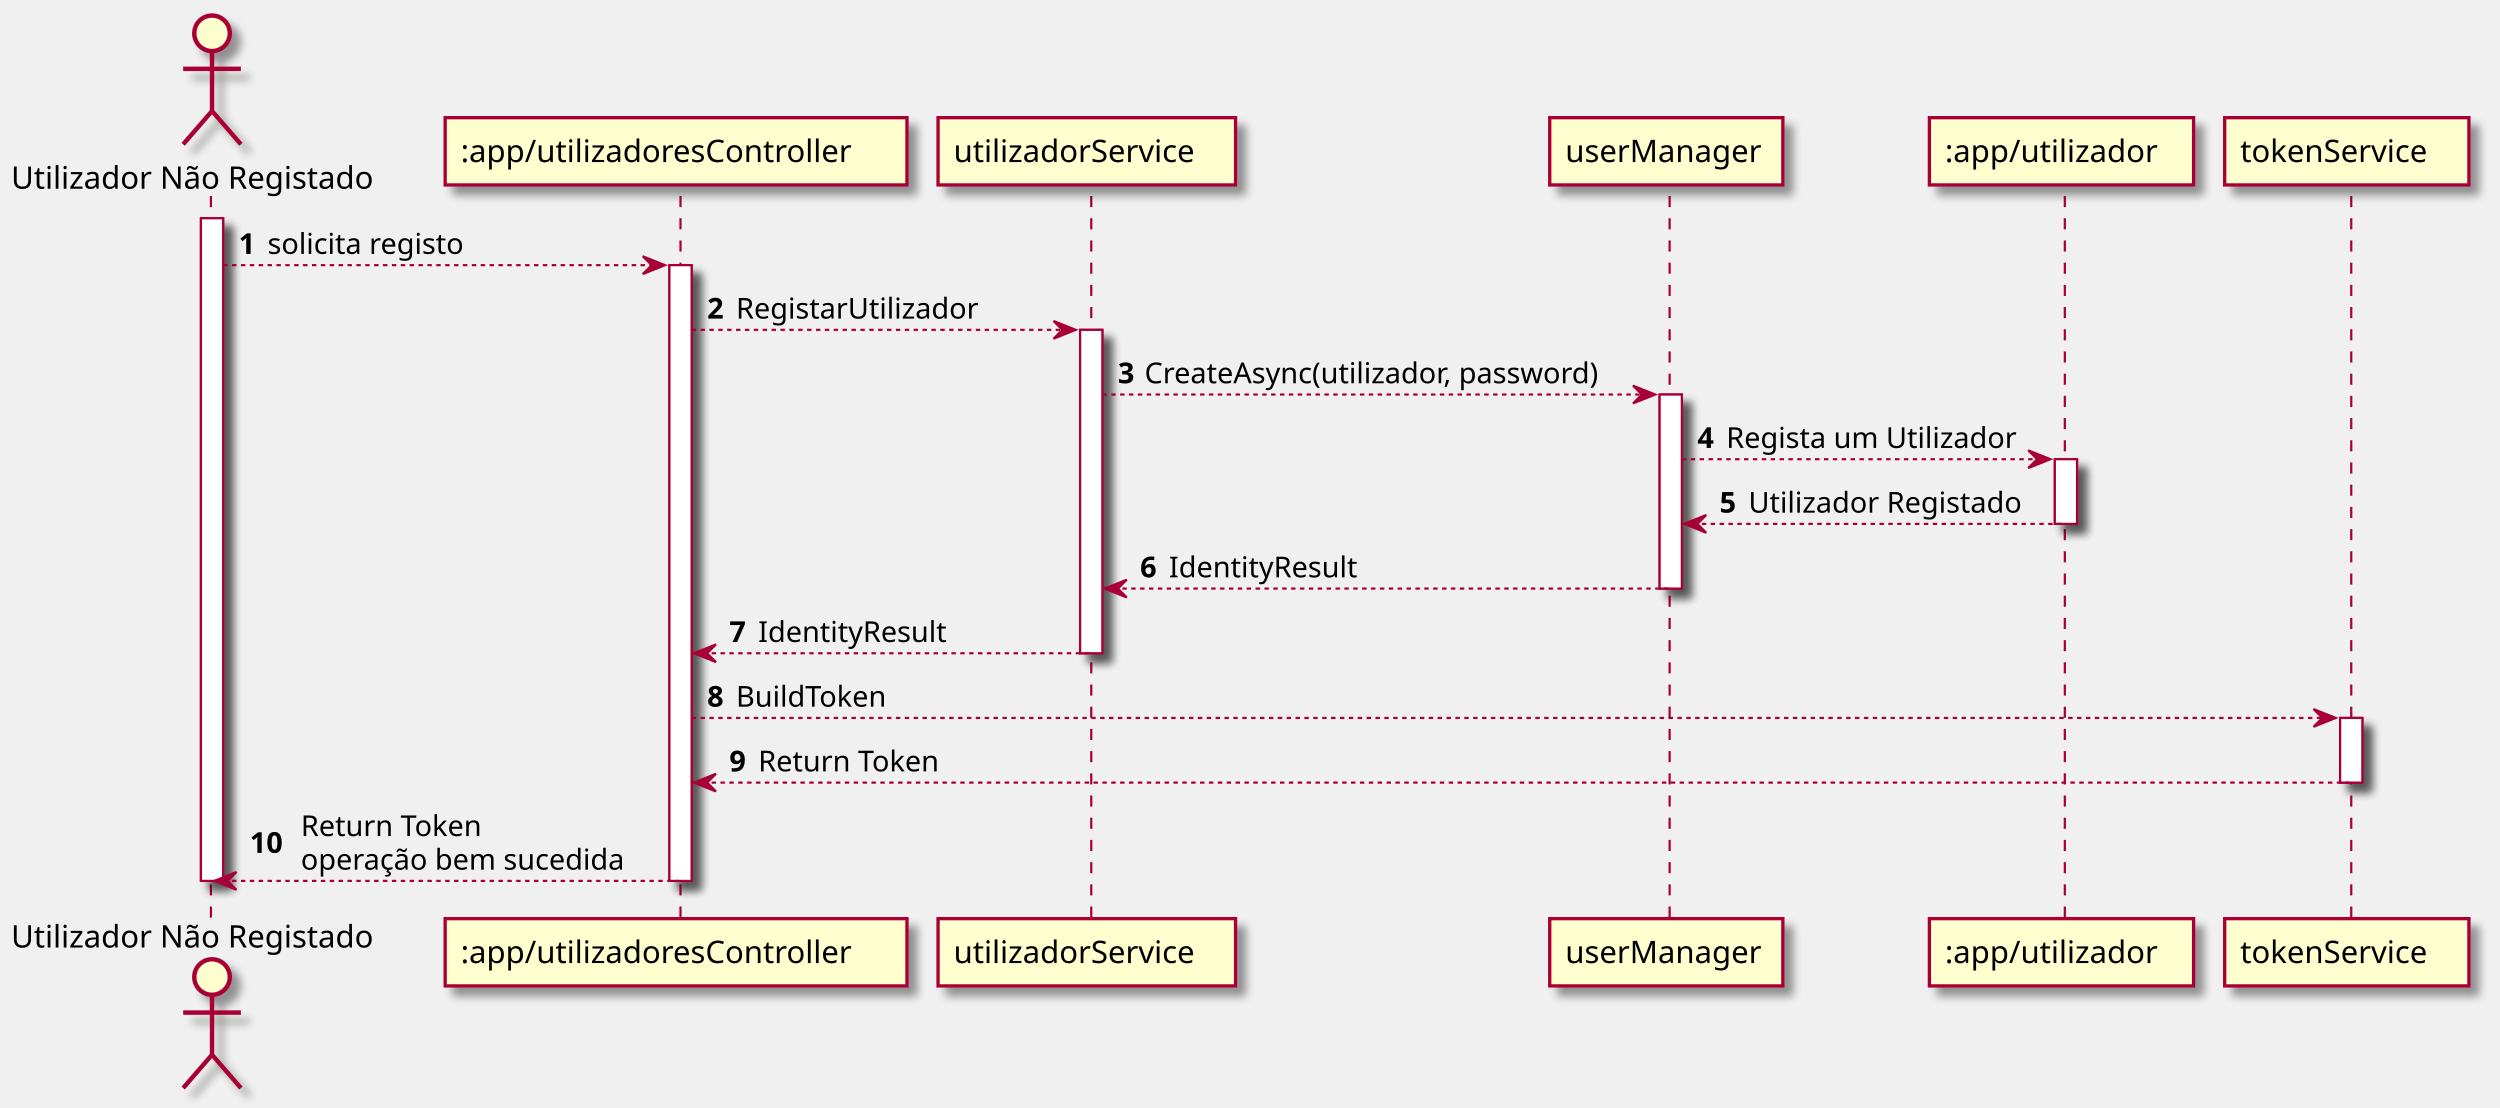
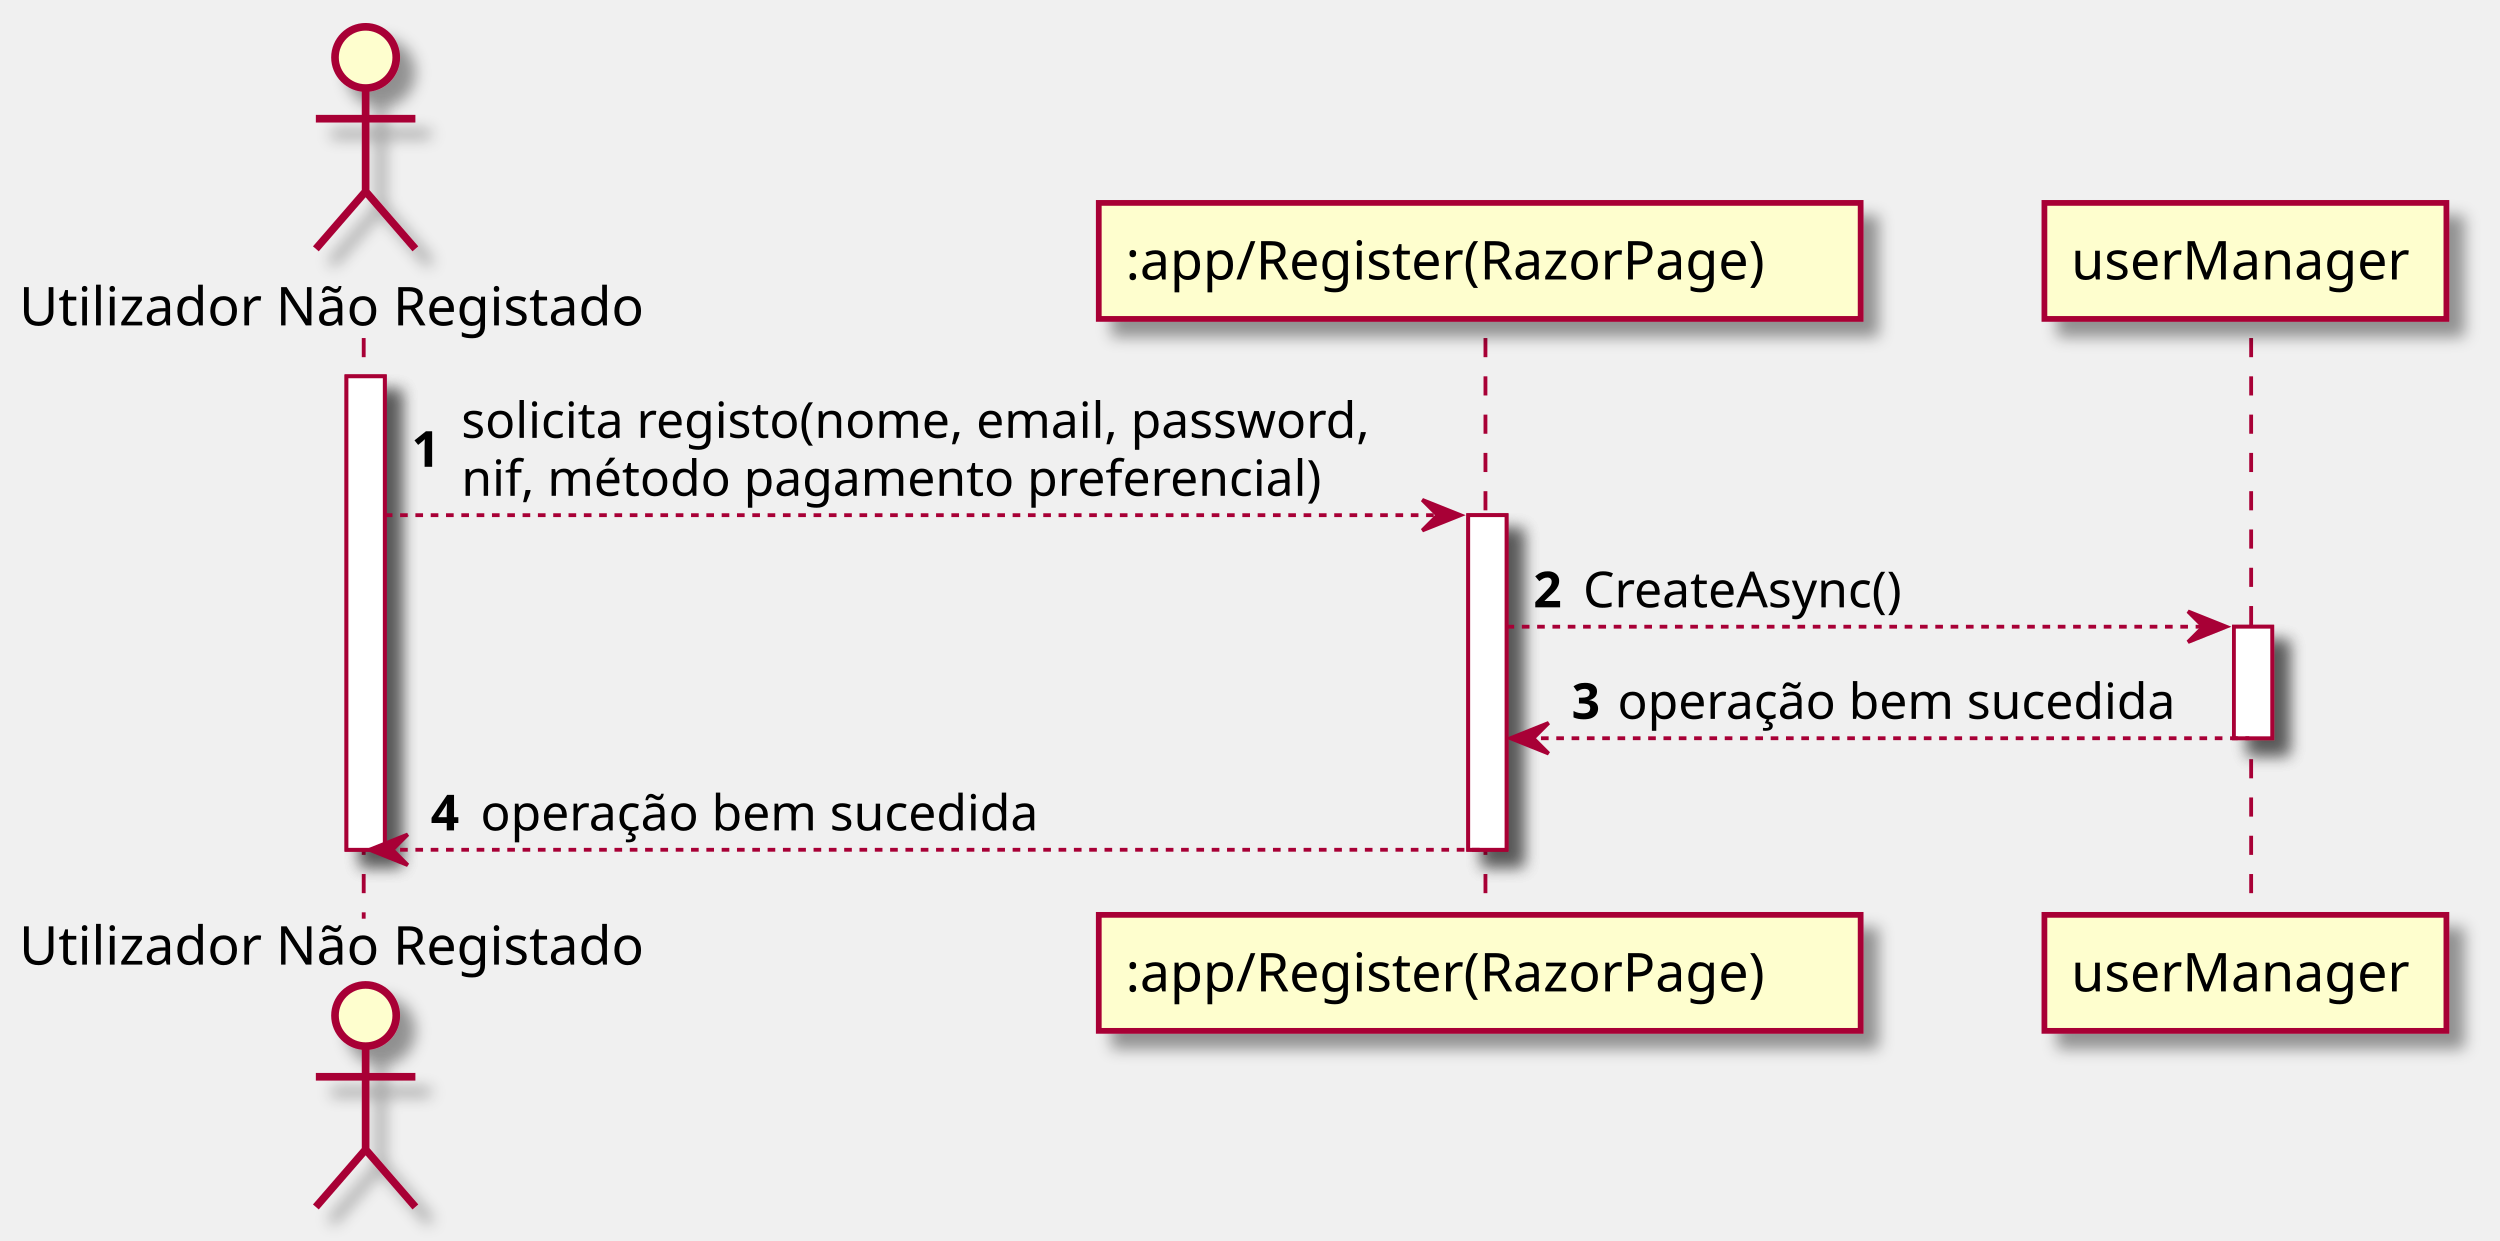
- <svg xmlns="http://www.w3.org/2000/svg" contentScriptType="application/ecmascript" contentStyleType="text/css" height="499px" preserveAspectRatio="none" style="width:1126px;height:499px;" version="1.1" viewBox="0 0 1126 499" width="1126px" zoomAndPan="magnify">
+ <svg xmlns="http://www.w3.org/2000/svg" contentScriptType="application/ecmascript" contentStyleType="text/css" height="324px" preserveAspectRatio="none" style="width:653px;height:324px;" version="1.1" viewBox="0 0 653 324" width="653px" zoomAndPan="magnify">
  <defs>
-     <filter height="300%" id="fmeeaybenq8wi" width="300%" x="-1" y="-1">
+     <filter height="300%" id="f1l2fj9vv9wjxq" width="300%" x="-1" y="-1">
      <feGaussianBlur result="blurOut" stdDeviation="2.0" />
      <feColorMatrix in="blurOut" result="blurOut2" type="matrix" values="0 0 0 0 0 0 0 0 0 0 0 0 0 0 0 0 0 0 .4 0" />
      <feOffset dx="4.0" dy="4.0" in="blurOut2" result="blurOut3" />
      <feBlend in="SourceGraphic" in2="blurOut3" mode="normal" />
    </filter>
  </defs>
  <g>
-     <rect fill="#FFFFFF" filter="url(#fmeeaybenq8wi)" height="298.461" style="stroke:#A80036;stroke-width:1.0;" width="10" x="90.5" y="98.297" />
-     <rect fill="#FFFFFF" filter="url(#fmeeaybenq8wi)" height="277.328" style="stroke:#A80036;stroke-width:1.0;" width="10" x="301.5" y="119.43" />
-     <rect fill="#FFFFFF" filter="url(#fmeeaybenq8wi)" height="145.664" style="stroke:#A80036;stroke-width:1.0;" width="10" x="486.5" y="148.562" />
-     <rect fill="#FFFFFF" filter="url(#fmeeaybenq8wi)" height="87.398" style="stroke:#A80036;stroke-width:1.0;" width="10" x="747.5" y="177.695" />
-     <rect fill="#FFFFFF" filter="url(#fmeeaybenq8wi)" height="29.133" style="stroke:#A80036;stroke-width:1.0;" width="10" x="925.5" y="206.828" />
-     <rect fill="#FFFFFF" filter="url(#fmeeaybenq8wi)" height="29.133" style="stroke:#A80036;stroke-width:1.0;" width="10" x="1054" y="323.359" />
-     <line style="stroke:#A80036;stroke-width:1.0;stroke-dasharray:5.0,5.0;" x1="95" x2="95" y1="88.297" y2="414.758" />
-     <line style="stroke:#A80036;stroke-width:1.0;stroke-dasharray:5.0,5.0;" x1="306.5" x2="306.5" y1="88.297" y2="414.758" />
-     <line style="stroke:#A80036;stroke-width:1.0;stroke-dasharray:5.0,5.0;" x1="491.5" x2="491.5" y1="88.297" y2="414.758" />
-     <line style="stroke:#A80036;stroke-width:1.0;stroke-dasharray:5.0,5.0;" x1="752" x2="752" y1="88.297" y2="414.758" />
-     <line style="stroke:#A80036;stroke-width:1.0;stroke-dasharray:5.0,5.0;" x1="930" x2="930" y1="88.297" y2="414.758" />
-     <line style="stroke:#A80036;stroke-width:1.0;stroke-dasharray:5.0,5.0;" x1="1059" x2="1059" y1="88.297" y2="414.758" />
+     <rect fill="#FFFFFF" filter="url(#f1l2fj9vv9wjxq)" height="123.664" style="stroke:#A80036;stroke-width:1.0;" width="10" x="90.5" y="98.297" />
+     <rect fill="#FFFFFF" filter="url(#f1l2fj9vv9wjxq)" height="87.398" style="stroke:#A80036;stroke-width:1.0;" width="10" x="383.5" y="134.562" />
+     <rect fill="#FFFFFF" filter="url(#f1l2fj9vv9wjxq)" height="29.133" style="stroke:#A80036;stroke-width:1.0;" width="10" x="583.5" y="163.695" />
+     <line style="stroke:#A80036;stroke-width:1.0;stroke-dasharray:5.0,5.0;" x1="95" x2="95" y1="88.297" y2="239.961" />
+     <line style="stroke:#A80036;stroke-width:1.0;stroke-dasharray:5.0,5.0;" x1="388" x2="388" y1="88.297" y2="239.961" />
+     <line style="stroke:#A80036;stroke-width:1.0;stroke-dasharray:5.0,5.0;" x1="588" x2="588" y1="88.297" y2="239.961" />
    <text fill="#000000" font-family="sans-serif" font-size="14" lengthAdjust="spacing" textLength="175" x="5" y="84.995">Utilizador Não Registado</text>
-     <ellipse cx="95.5" cy="15" fill="#FEFECE" filter="url(#fmeeaybenq8wi)" rx="8" ry="8" style="stroke:#A80036;stroke-width:2.0;" />
-     <path d="M95.5,23 L95.5,50 M82.5,31 L108.5,31 M95.5,50 L82.5,65 M95.5,50 L108.5,65 " fill="none" filter="url(#fmeeaybenq8wi)" style="stroke:#A80036;stroke-width:2.0;" />
-     <text fill="#000000" font-family="sans-serif" font-size="14" lengthAdjust="spacing" textLength="175" x="5" y="426.753">Utilizador Não Registado</text>
-     <ellipse cx="95.5" cy="440.055" fill="#FEFECE" filter="url(#fmeeaybenq8wi)" rx="8" ry="8" style="stroke:#A80036;stroke-width:2.0;" />
-     <path d="M95.5,448.055 L95.5,475.055 M82.5,456.055 L108.5,456.055 M95.5,475.055 L82.5,490.055 M95.5,475.055 L108.5,490.055 " fill="none" filter="url(#fmeeaybenq8wi)" style="stroke:#A80036;stroke-width:2.0;" />
-     <rect fill="#FEFECE" filter="url(#fmeeaybenq8wi)" height="30.297" style="stroke:#A80036;stroke-width:1.5;" width="208" x="200.5" y="53" />
-     <text fill="#000000" font-family="sans-serif" font-size="14" lengthAdjust="spacing" textLength="194" x="207.5" y="72.995">:app/utilizadoresController</text>
-     <rect fill="#FEFECE" filter="url(#fmeeaybenq8wi)" height="30.297" style="stroke:#A80036;stroke-width:1.5;" width="208" x="200.5" y="413.758" />
-     <text fill="#000000" font-family="sans-serif" font-size="14" lengthAdjust="spacing" textLength="194" x="207.5" y="433.753">:app/utilizadoresController</text>
-     <rect fill="#FEFECE" filter="url(#fmeeaybenq8wi)" height="30.297" style="stroke:#A80036;stroke-width:1.5;" width="134" x="422.5" y="53" />
-     <text fill="#000000" font-family="sans-serif" font-size="14" lengthAdjust="spacing" textLength="120" x="429.5" y="72.995">utilizadorService</text>
-     <rect fill="#FEFECE" filter="url(#fmeeaybenq8wi)" height="30.297" style="stroke:#A80036;stroke-width:1.5;" width="134" x="422.5" y="413.758" />
-     <text fill="#000000" font-family="sans-serif" font-size="14" lengthAdjust="spacing" textLength="120" x="429.5" y="433.753">utilizadorService</text>
-     <rect fill="#FEFECE" filter="url(#fmeeaybenq8wi)" height="30.297" style="stroke:#A80036;stroke-width:1.5;" width="105" x="698" y="53" />
-     <text fill="#000000" font-family="sans-serif" font-size="14" lengthAdjust="spacing" textLength="91" x="705" y="72.995">userManager</text>
-     <rect fill="#FEFECE" filter="url(#fmeeaybenq8wi)" height="30.297" style="stroke:#A80036;stroke-width:1.5;" width="105" x="698" y="413.758" />
-     <text fill="#000000" font-family="sans-serif" font-size="14" lengthAdjust="spacing" textLength="91" x="705" y="433.753">userManager</text>
-     <rect fill="#FEFECE" filter="url(#fmeeaybenq8wi)" height="30.297" style="stroke:#A80036;stroke-width:1.5;" width="119" x="869" y="53" />
-     <text fill="#000000" font-family="sans-serif" font-size="14" lengthAdjust="spacing" textLength="105" x="876" y="72.995">:app/utilizador</text>
-     <rect fill="#FEFECE" filter="url(#fmeeaybenq8wi)" height="30.297" style="stroke:#A80036;stroke-width:1.5;" width="119" x="869" y="413.758" />
-     <text fill="#000000" font-family="sans-serif" font-size="14" lengthAdjust="spacing" textLength="105" x="876" y="433.753">:app/utilizador</text>
-     <rect fill="#FEFECE" filter="url(#fmeeaybenq8wi)" height="30.297" style="stroke:#A80036;stroke-width:1.5;" width="110" x="1002" y="53" />
-     <text fill="#000000" font-family="sans-serif" font-size="14" lengthAdjust="spacing" textLength="96" x="1009" y="72.995">tokenService</text>
-     <rect fill="#FEFECE" filter="url(#fmeeaybenq8wi)" height="30.297" style="stroke:#A80036;stroke-width:1.5;" width="110" x="1002" y="413.758" />
-     <text fill="#000000" font-family="sans-serif" font-size="14" lengthAdjust="spacing" textLength="96" x="1009" y="433.753">tokenService</text>
-     <rect fill="#FFFFFF" filter="url(#fmeeaybenq8wi)" height="298.461" style="stroke:#A80036;stroke-width:1.0;" width="10" x="90.5" y="98.297" />
-     <rect fill="#FFFFFF" filter="url(#fmeeaybenq8wi)" height="277.328" style="stroke:#A80036;stroke-width:1.0;" width="10" x="301.5" y="119.43" />
-     <rect fill="#FFFFFF" filter="url(#fmeeaybenq8wi)" height="145.664" style="stroke:#A80036;stroke-width:1.0;" width="10" x="486.5" y="148.562" />
-     <rect fill="#FFFFFF" filter="url(#fmeeaybenq8wi)" height="87.398" style="stroke:#A80036;stroke-width:1.0;" width="10" x="747.5" y="177.695" />
-     <rect fill="#FFFFFF" filter="url(#fmeeaybenq8wi)" height="29.133" style="stroke:#A80036;stroke-width:1.0;" width="10" x="925.5" y="206.828" />
-     <rect fill="#FFFFFF" filter="url(#fmeeaybenq8wi)" height="29.133" style="stroke:#A80036;stroke-width:1.0;" width="10" x="1054" y="323.359" />
-     <polygon fill="#A80036" points="289.5,115.43,299.5,119.43,289.5,123.43,293.5,119.43" style="stroke:#A80036;stroke-width:1.0;" />
-     <line style="stroke:#A80036;stroke-width:1.0;stroke-dasharray:2.0,2.0;" x1="100.5" x2="295.5" y1="119.43" y2="119.43" />
-     <text fill="#000000" font-family="sans-serif" font-size="13" font-weight="bold" lengthAdjust="spacing" textLength="9" x="107.5" y="114.364">1</text>
-     <text fill="#000000" font-family="sans-serif" font-size="13" lengthAdjust="spacing" textLength="92" x="120.5" y="114.364">solicita registo</text>
-     <polygon fill="#A80036" points="474.5,144.562,484.5,148.562,474.5,152.562,478.5,148.562" style="stroke:#A80036;stroke-width:1.0;" />
-     <line style="stroke:#A80036;stroke-width:1.0;stroke-dasharray:2.0,2.0;" x1="311.5" x2="480.5" y1="148.562" y2="148.562" />
-     <text fill="#000000" font-family="sans-serif" font-size="13" font-weight="bold" lengthAdjust="spacing" textLength="9" x="318.5" y="143.497">2</text>
-     <text fill="#000000" font-family="sans-serif" font-size="13" lengthAdjust="spacing" textLength="112" x="331.5" y="143.497">RegistarUtilizador</text>
-     <polygon fill="#A80036" points="735.5,173.695,745.5,177.695,735.5,181.695,739.5,177.695" style="stroke:#A80036;stroke-width:1.0;" />
-     <line style="stroke:#A80036;stroke-width:1.0;stroke-dasharray:2.0,2.0;" x1="496.5" x2="741.5" y1="177.695" y2="177.695" />
-     <text fill="#000000" font-family="sans-serif" font-size="13" font-weight="bold" lengthAdjust="spacing" textLength="8" x="503.5" y="172.629">3</text>
-     <text fill="#000000" font-family="sans-serif" font-size="13" lengthAdjust="spacing" textLength="220" x="515.5" y="172.629">CreateAsync(utilizador, password)</text>
-     <polygon fill="#A80036" points="913.5,202.828,923.5,206.828,913.5,210.828,917.5,206.828" style="stroke:#A80036;stroke-width:1.0;" />
-     <line style="stroke:#A80036;stroke-width:1.0;stroke-dasharray:2.0,2.0;" x1="757.5" x2="919.5" y1="206.828" y2="206.828" />
-     <text fill="#000000" font-family="sans-serif" font-size="13" font-weight="bold" lengthAdjust="spacing" textLength="9" x="764.5" y="201.762">4</text>
-     <text fill="#000000" font-family="sans-serif" font-size="13" lengthAdjust="spacing" textLength="136" x="777.5" y="201.762">Regista um Utilizador</text>
-     <polygon fill="#A80036" points="768.5,231.961,758.5,235.961,768.5,239.961,764.5,235.961" style="stroke:#A80036;stroke-width:1.0;" />
-     <line style="stroke:#A80036;stroke-width:1.0;stroke-dasharray:2.0,2.0;" x1="762.5" x2="929.5" y1="235.961" y2="235.961" />
-     <text fill="#000000" font-family="sans-serif" font-size="13" font-weight="bold" lengthAdjust="spacing" textLength="9" x="774.5" y="230.895">5</text>
-     <text fill="#000000" font-family="sans-serif" font-size="13" lengthAdjust="spacing" textLength="127" x="787.5" y="230.895">Utilizador Registado</text>
-     <polygon fill="#A80036" points="507.5,261.094,497.5,265.094,507.5,269.094,503.5,265.094" style="stroke:#A80036;stroke-width:1.0;" />
-     <line style="stroke:#A80036;stroke-width:1.0;stroke-dasharray:2.0,2.0;" x1="501.5" x2="751.5" y1="265.094" y2="265.094" />
-     <text fill="#000000" font-family="sans-serif" font-size="13" font-weight="bold" lengthAdjust="spacing" textLength="9" x="513.5" y="260.028">6</text>
-     <text fill="#000000" font-family="sans-serif" font-size="13" lengthAdjust="spacing" textLength="88" x="526.5" y="260.028">IdentityResult</text>
-     <polygon fill="#A80036" points="322.5,290.227,312.5,294.227,322.5,298.227,318.5,294.227" style="stroke:#A80036;stroke-width:1.0;" />
-     <line style="stroke:#A80036;stroke-width:1.0;stroke-dasharray:2.0,2.0;" x1="316.5" x2="490.5" y1="294.227" y2="294.227" />
-     <text fill="#000000" font-family="sans-serif" font-size="13" font-weight="bold" lengthAdjust="spacing" textLength="9" x="328.5" y="289.161">7</text>
-     <text fill="#000000" font-family="sans-serif" font-size="13" lengthAdjust="spacing" textLength="88" x="341.5" y="289.161">IdentityResult</text>
-     <polygon fill="#A80036" points="1042,319.359,1052,323.359,1042,327.359,1046,323.359" style="stroke:#A80036;stroke-width:1.0;" />
-     <line style="stroke:#A80036;stroke-width:1.0;stroke-dasharray:2.0,2.0;" x1="311.5" x2="1048" y1="323.359" y2="323.359" />
-     <text fill="#000000" font-family="sans-serif" font-size="13" font-weight="bold" lengthAdjust="spacing" textLength="9" x="318.5" y="318.293">8</text>
-     <text fill="#000000" font-family="sans-serif" font-size="13" lengthAdjust="spacing" textLength="69" x="331.5" y="318.293">BuildToken</text>
-     <polygon fill="#A80036" points="322.5,348.492,312.5,352.492,322.5,356.492,318.5,352.492" style="stroke:#A80036;stroke-width:1.0;" />
-     <line style="stroke:#A80036;stroke-width:1.0;stroke-dasharray:2.0,2.0;" x1="316.5" x2="1058" y1="352.492" y2="352.492" />
-     <text fill="#000000" font-family="sans-serif" font-size="13" font-weight="bold" lengthAdjust="spacing" textLength="9" x="328.5" y="347.426">9</text>
-     <text fill="#000000" font-family="sans-serif" font-size="13" lengthAdjust="spacing" textLength="86" x="341.5" y="347.426">Return Token</text>
-     <polygon fill="#A80036" points="106.5,392.758,96.5,396.758,106.5,400.758,102.5,396.758" style="stroke:#A80036;stroke-width:1.0;" />
-     <line style="stroke:#A80036;stroke-width:1.0;stroke-dasharray:2.0,2.0;" x1="100.5" x2="305.5" y1="396.758" y2="396.758" />
-     <text fill="#000000" font-family="sans-serif" font-size="13" font-weight="bold" lengthAdjust="spacing" textLength="19" x="112.5" y="384.125">10</text>
-     <text fill="#000000" font-family="sans-serif" font-size="13" lengthAdjust="spacing" textLength="86" x="135.5" y="376.559">Return Token</text>
-     <text fill="#000000" font-family="sans-serif" font-size="13" lengthAdjust="spacing" textLength="154" x="135.5" y="391.692">operação bem sucedida</text>
+     <ellipse cx="95.5" cy="15" fill="#FEFECE" filter="url(#f1l2fj9vv9wjxq)" rx="8" ry="8" style="stroke:#A80036;stroke-width:2.0;" />
+     <path d="M95.5,23 L95.5,50 M82.5,31 L108.5,31 M95.5,50 L82.5,65 M95.5,50 L108.5,65 " fill="none" filter="url(#f1l2fj9vv9wjxq)" style="stroke:#A80036;stroke-width:2.0;" />
+     <text fill="#000000" font-family="sans-serif" font-size="14" lengthAdjust="spacing" textLength="175" x="5" y="251.956">Utilizador Não Registado</text>
+     <ellipse cx="95.5" cy="265.258" fill="#FEFECE" filter="url(#f1l2fj9vv9wjxq)" rx="8" ry="8" style="stroke:#A80036;stroke-width:2.0;" />
+     <path d="M95.5,273.258 L95.5,300.258 M82.5,281.258 L108.5,281.258 M95.5,300.258 L82.5,315.258 M95.5,300.258 L108.5,315.258 " fill="none" filter="url(#f1l2fj9vv9wjxq)" style="stroke:#A80036;stroke-width:2.0;" />
+     <rect fill="#FEFECE" filter="url(#f1l2fj9vv9wjxq)" height="30.297" style="stroke:#A80036;stroke-width:1.5;" width="199" x="287" y="53" />
+     <text fill="#000000" font-family="sans-serif" font-size="14" lengthAdjust="spacing" textLength="185" x="294" y="72.995">:app/Register(RazorPage)</text>
+     <rect fill="#FEFECE" filter="url(#f1l2fj9vv9wjxq)" height="30.297" style="stroke:#A80036;stroke-width:1.5;" width="199" x="287" y="238.961" />
+     <text fill="#000000" font-family="sans-serif" font-size="14" lengthAdjust="spacing" textLength="185" x="294" y="258.956">:app/Register(RazorPage)</text>
+     <rect fill="#FEFECE" filter="url(#f1l2fj9vv9wjxq)" height="30.297" style="stroke:#A80036;stroke-width:1.5;" width="105" x="534" y="53" />
+     <text fill="#000000" font-family="sans-serif" font-size="14" lengthAdjust="spacing" textLength="91" x="541" y="72.995">userManager</text>
+     <rect fill="#FEFECE" filter="url(#f1l2fj9vv9wjxq)" height="30.297" style="stroke:#A80036;stroke-width:1.5;" width="105" x="534" y="238.961" />
+     <text fill="#000000" font-family="sans-serif" font-size="14" lengthAdjust="spacing" textLength="91" x="541" y="258.956">userManager</text>
+     <rect fill="#FFFFFF" filter="url(#f1l2fj9vv9wjxq)" height="123.664" style="stroke:#A80036;stroke-width:1.0;" width="10" x="90.5" y="98.297" />
+     <rect fill="#FFFFFF" filter="url(#f1l2fj9vv9wjxq)" height="87.398" style="stroke:#A80036;stroke-width:1.0;" width="10" x="383.5" y="134.562" />
+     <rect fill="#FFFFFF" filter="url(#f1l2fj9vv9wjxq)" height="29.133" style="stroke:#A80036;stroke-width:1.0;" width="10" x="583.5" y="163.695" />
+     <polygon fill="#A80036" points="371.5,130.562,381.5,134.562,371.5,138.562,375.5,134.562" style="stroke:#A80036;stroke-width:1.0;" />
+     <line style="stroke:#A80036;stroke-width:1.0;stroke-dasharray:2.0,2.0;" x1="100.5" x2="377.5" y1="134.562" y2="134.562" />
+     <text fill="#000000" font-family="sans-serif" font-size="13" font-weight="bold" lengthAdjust="spacing" textLength="9" x="107.5" y="121.93">1</text>
+     <text fill="#000000" font-family="sans-serif" font-size="13" lengthAdjust="spacing" textLength="251" x="120.5" y="114.364">solicita registo(nome, email, password,</text>
+     <text fill="#000000" font-family="sans-serif" font-size="13" lengthAdjust="spacing" textLength="237" x="120.5" y="129.497">nif, método pagamento preferencial)</text>
+     <polygon fill="#A80036" points="571.5,159.695,581.5,163.695,571.5,167.695,575.5,163.695" style="stroke:#A80036;stroke-width:1.0;" />
+     <line style="stroke:#A80036;stroke-width:1.0;stroke-dasharray:2.0,2.0;" x1="393.5" x2="577.5" y1="163.695" y2="163.695" />
+     <text fill="#000000" font-family="sans-serif" font-size="13" font-weight="bold" lengthAdjust="spacing" textLength="9" x="400.5" y="158.629">2</text>
+     <text fill="#000000" font-family="sans-serif" font-size="13" lengthAdjust="spacing" textLength="92" x="413.5" y="158.629">CreateAsync()</text>
+     <polygon fill="#A80036" points="404.5,188.828,394.5,192.828,404.5,196.828,400.5,192.828" style="stroke:#A80036;stroke-width:1.0;" />
+     <line style="stroke:#A80036;stroke-width:1.0;stroke-dasharray:2.0,2.0;" x1="398.5" x2="587.5" y1="192.828" y2="192.828" />
+     <text fill="#000000" font-family="sans-serif" font-size="13" font-weight="bold" lengthAdjust="spacing" textLength="8" x="410.5" y="187.762">3</text>
+     <text fill="#000000" font-family="sans-serif" font-size="13" lengthAdjust="spacing" textLength="154" x="422.5" y="187.762">operação bem sucedida</text>
+     <polygon fill="#A80036" points="106.5,217.961,96.5,221.961,106.5,225.961,102.5,221.961" style="stroke:#A80036;stroke-width:1.0;" />
+     <line style="stroke:#A80036;stroke-width:1.0;stroke-dasharray:2.0,2.0;" x1="100.5" x2="387.5" y1="221.961" y2="221.961" />
+     <text fill="#000000" font-family="sans-serif" font-size="13" font-weight="bold" lengthAdjust="spacing" textLength="9" x="112.5" y="216.895">4</text>
+     <text fill="#000000" font-family="sans-serif" font-size="13" lengthAdjust="spacing" textLength="154" x="125.5" y="216.895">operação bem sucedida</text>
  </g>
</svg>
